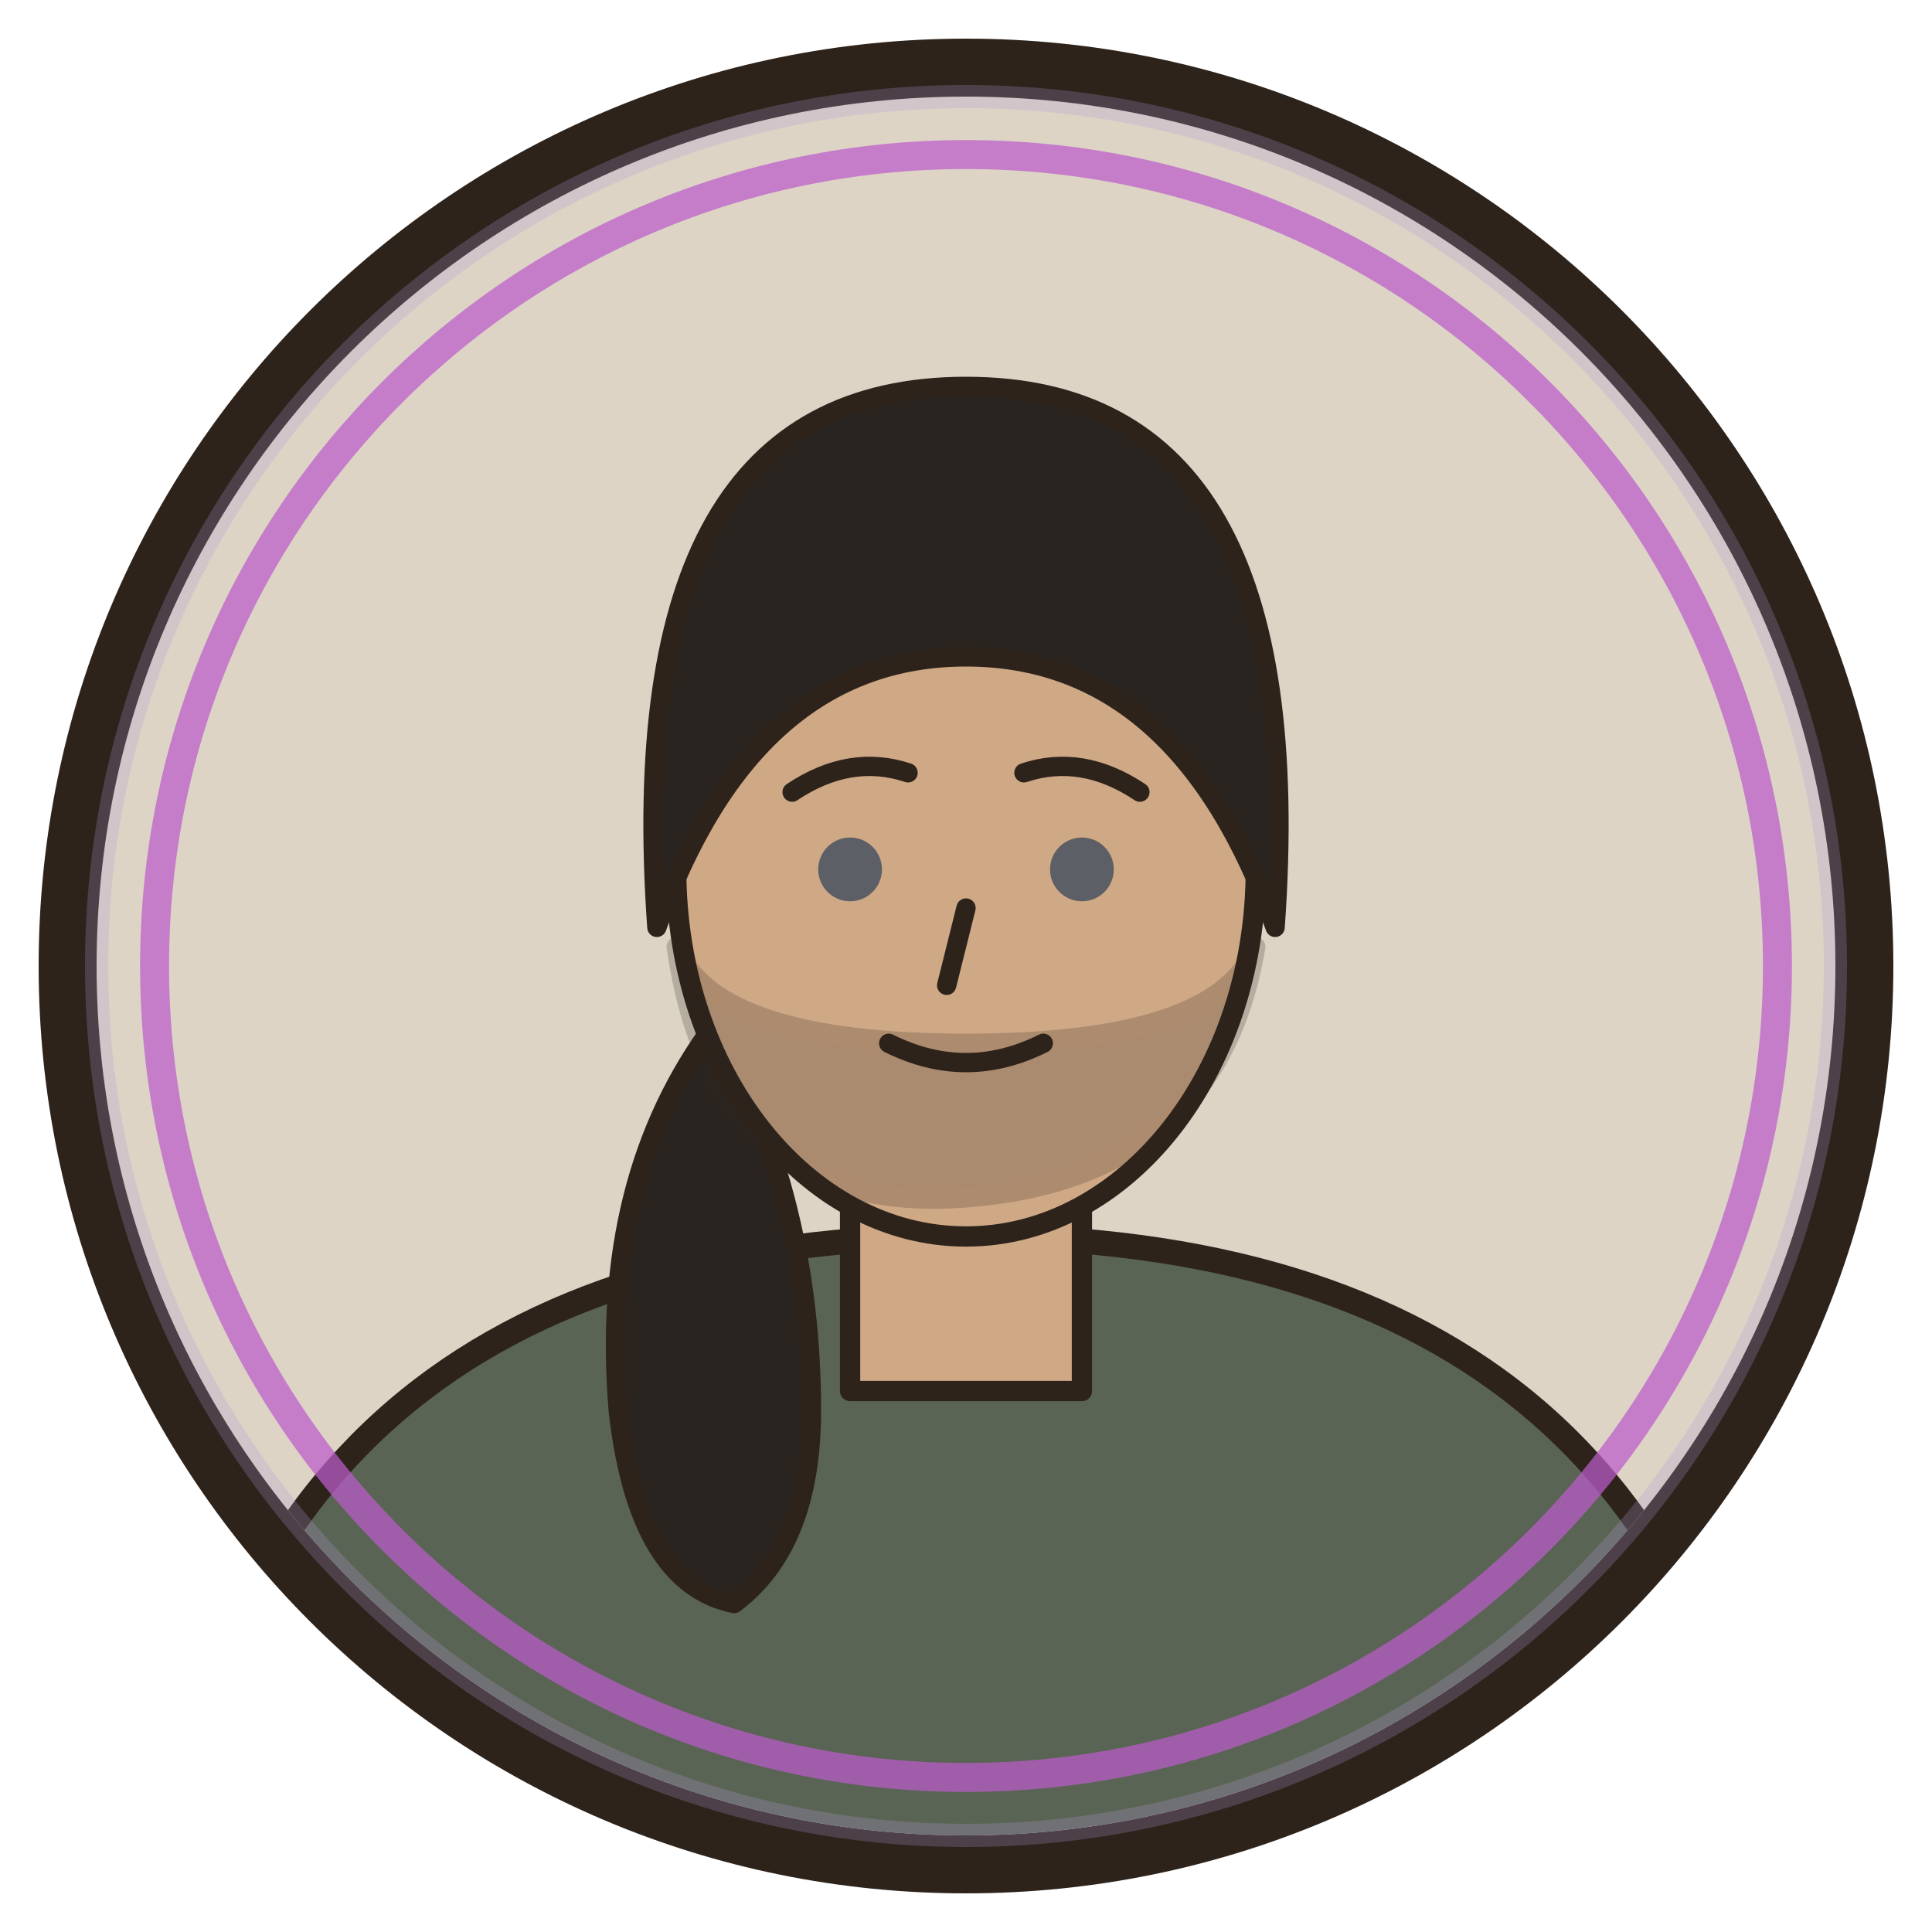
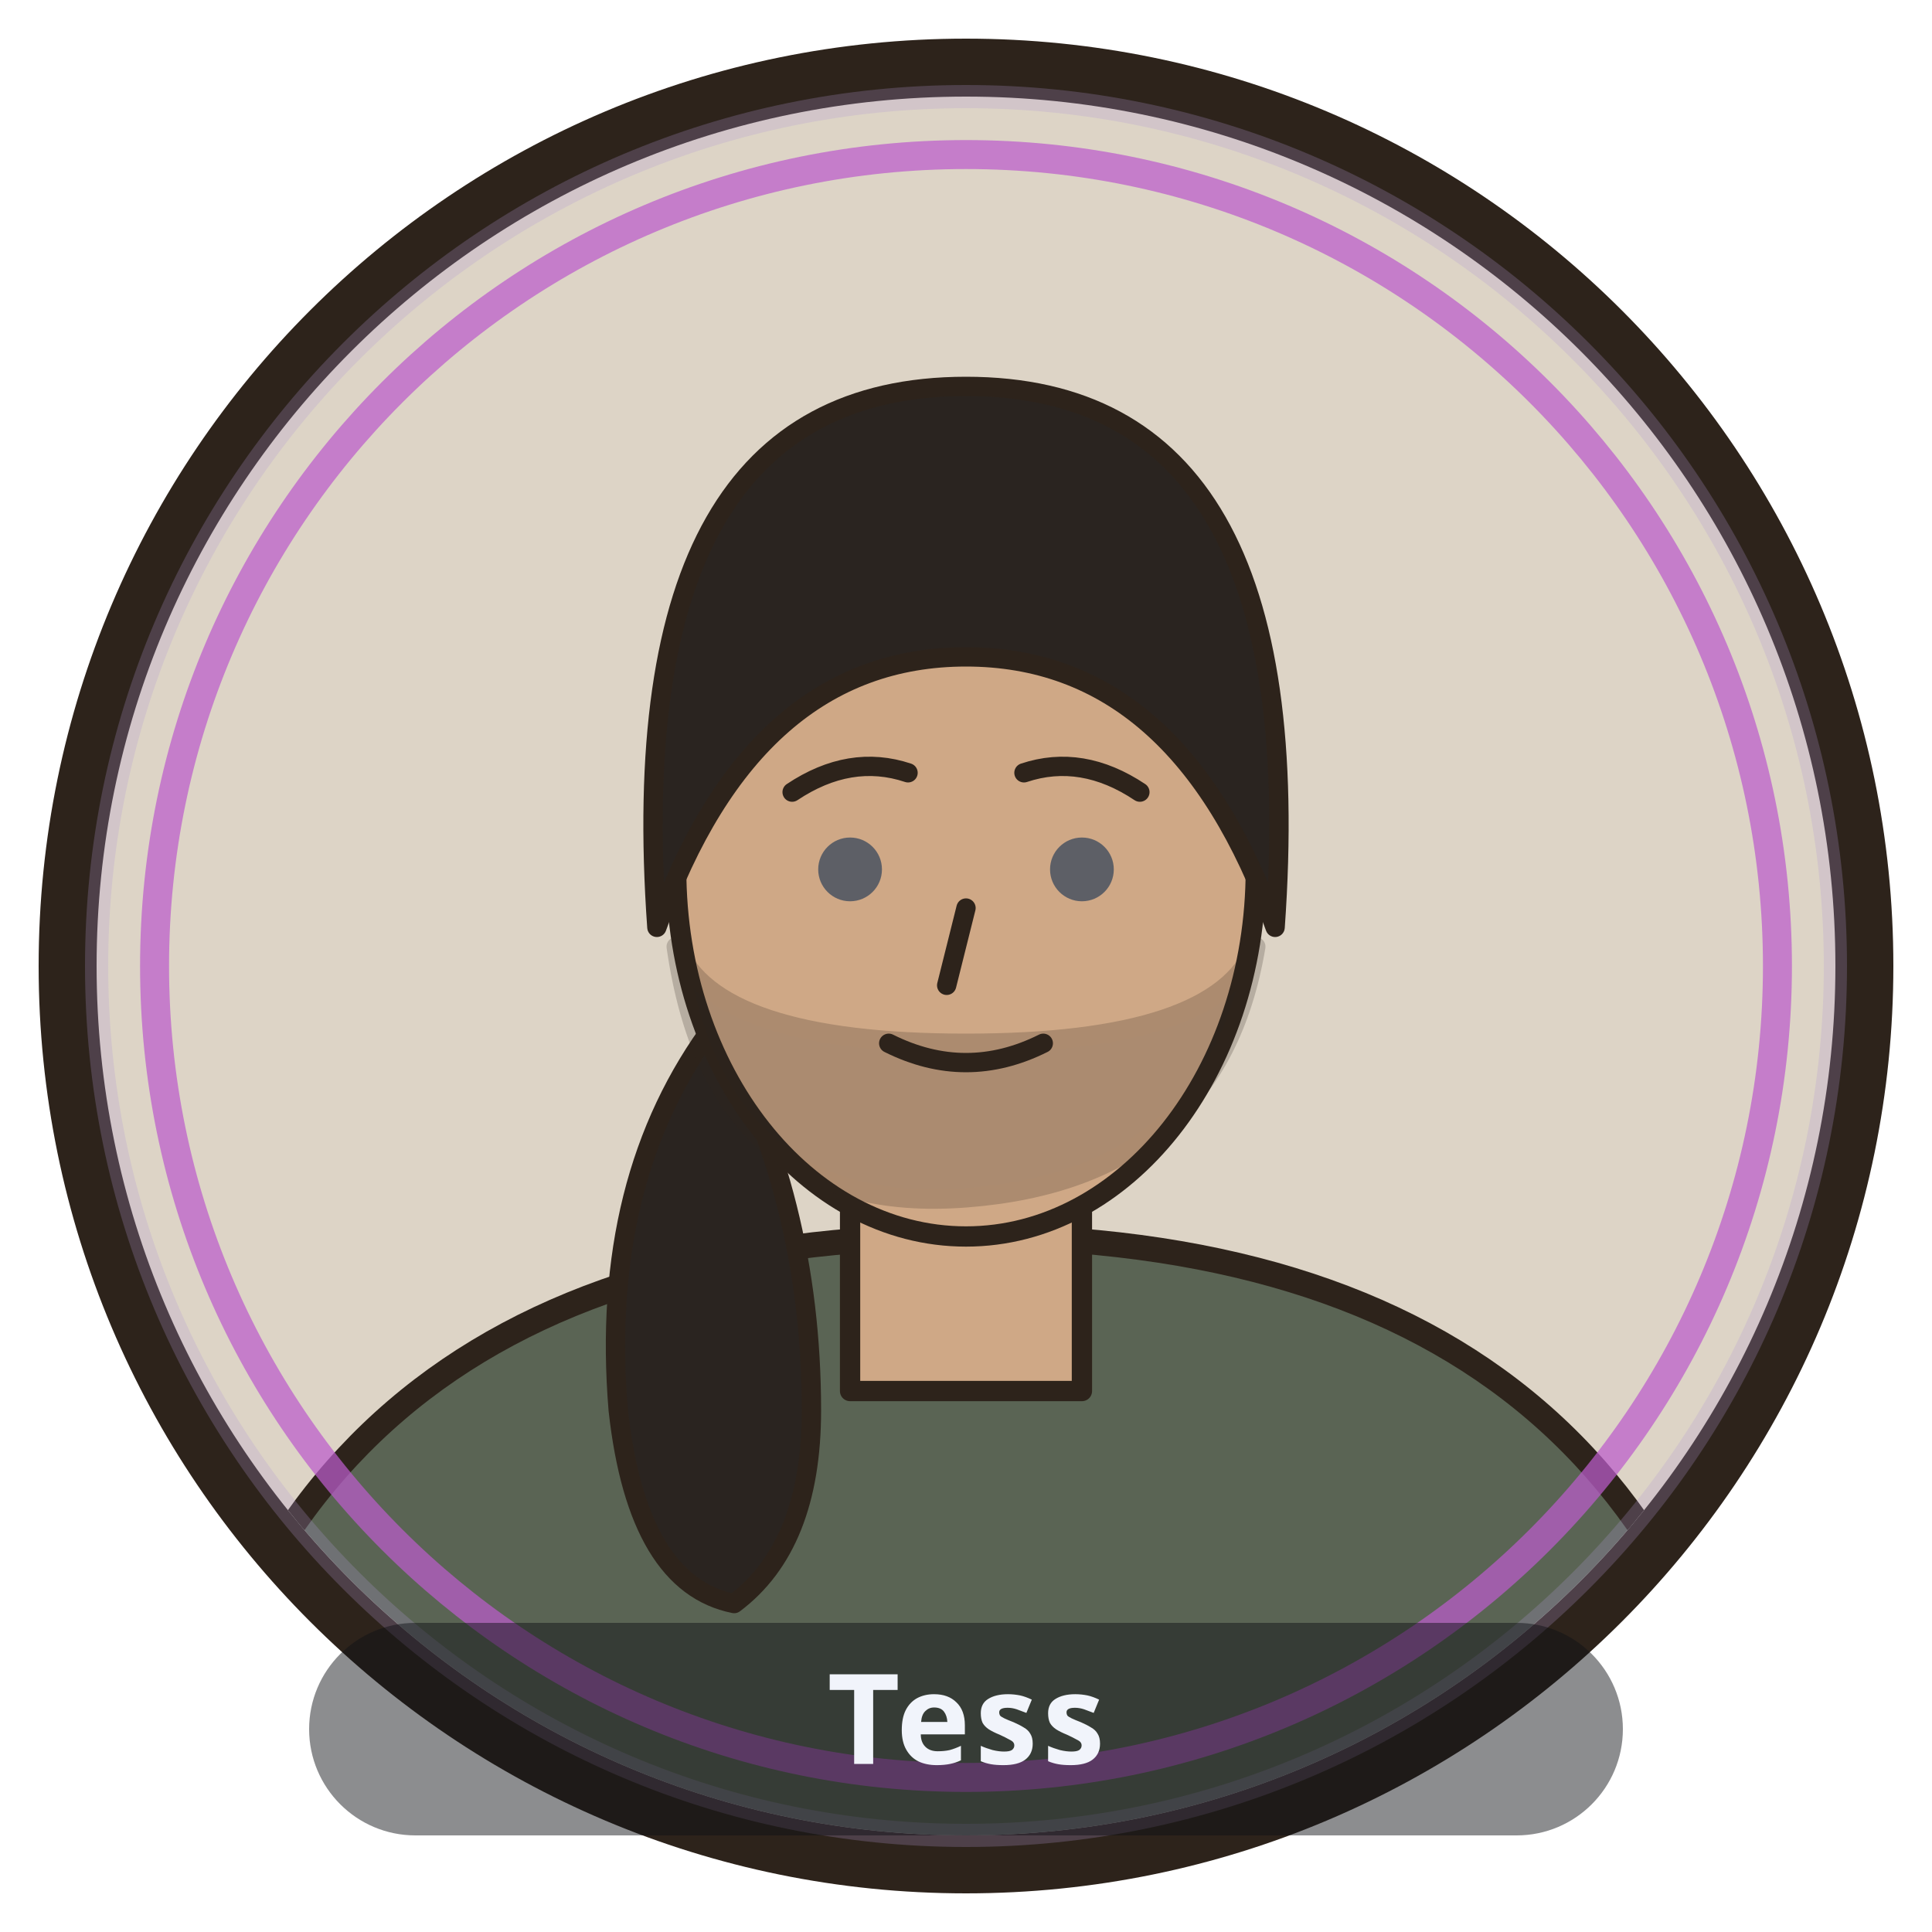
<svg xmlns="http://www.w3.org/2000/svg" viewBox="0 0 100 100">
  <style>
.ring{fill:#ddd4c6;stroke:#2d231b;stroke-width:3;}
.gold{fill:none;stroke:hsl(291 52% 58%);stroke-width:1.5;opacity:.72;}
.cloak{fill:#5a6454;stroke:#2d231b;stroke-width:1.3;stroke-linejoin:round;}
.skin{fill:#cfa886;stroke:#2d231b;stroke-width:1.05;stroke-linejoin:round;}
.hair{fill:#2a2420;stroke:#2d231b;stroke-width:1;stroke-linejoin:round;}
.ln{fill:none;stroke:#2d231b;stroke-width:1;stroke-linecap:round;}
.hl{fill:none;stroke:#d7d0c2;stroke-width:.8;opacity:.84;}
.eye{fill:#5d5f66;}
</style>
  <circle class="ring" cx="50" cy="50" r="46.5" />
  <clipPath id="t">
    <circle cx="50" cy="50" r="45" />
  </clipPath>
  <g clip-path="url(#t)">
    <path class="cloak" d="M8,100 q4,-36 42,-36 q38,0 42,36 Z" />
    <rect class="skin" x="44" y="58" width="12" height="14" />
    <path class="hair" d="M37,53 q-6,8 -5,20 q1,9 6,10 q4,-3 4,-10 q0,-11 -5,-20 Z" />
    <ellipse class="skin" cx="50" cy="45" rx="15" ry="19" />
    <path class="hair" d="M34,48 q-2,-28 16,-28 q18,0 16,28 q-5,-14 -16,-14 q-11,0 -16,14 Z" />
    <path class="hair" d="M35,49 q2,14 15,13 q13,-1 15,-13 q-2,5 -15,5 q-13,0 -15,-5 Z" opacity=".22" />
    <circle class="eye" cx="44" cy="45" r="1.65" />
    <circle class="eye" cx="56" cy="45" r="1.65" />
    <path class="ln" d="M41,41 q3,-2 6,-1 M53,40 q3,-1 6,1" stroke-width=".9" />
    <line class="ln" x1="50" y1="47" x2="49" y2="51" stroke-width=".8" />
    <path class="ln" d="M46,54 q4,2 8,0" stroke-width=".92" />
  </g>
  <circle class="gold" cx="50" cy="50" r="42" />
  <circle cx="50" cy="50" r="45" fill="none" stroke="hsl(265 42% 72%)" stroke-opacity=".25" stroke-width="1.2" />
+   <rect x="16" y="84" width="68" height="11" rx="5.5" fill="#0f1116" fill-opacity="0.48" />
+   <text x="50" y="91.3" text-anchor="middle" font-family="Verdana, sans-serif" font-size="6.5" font-weight="700" letter-spacing="0.25" fill="#f1f4fb">Tess</text>
</svg>
